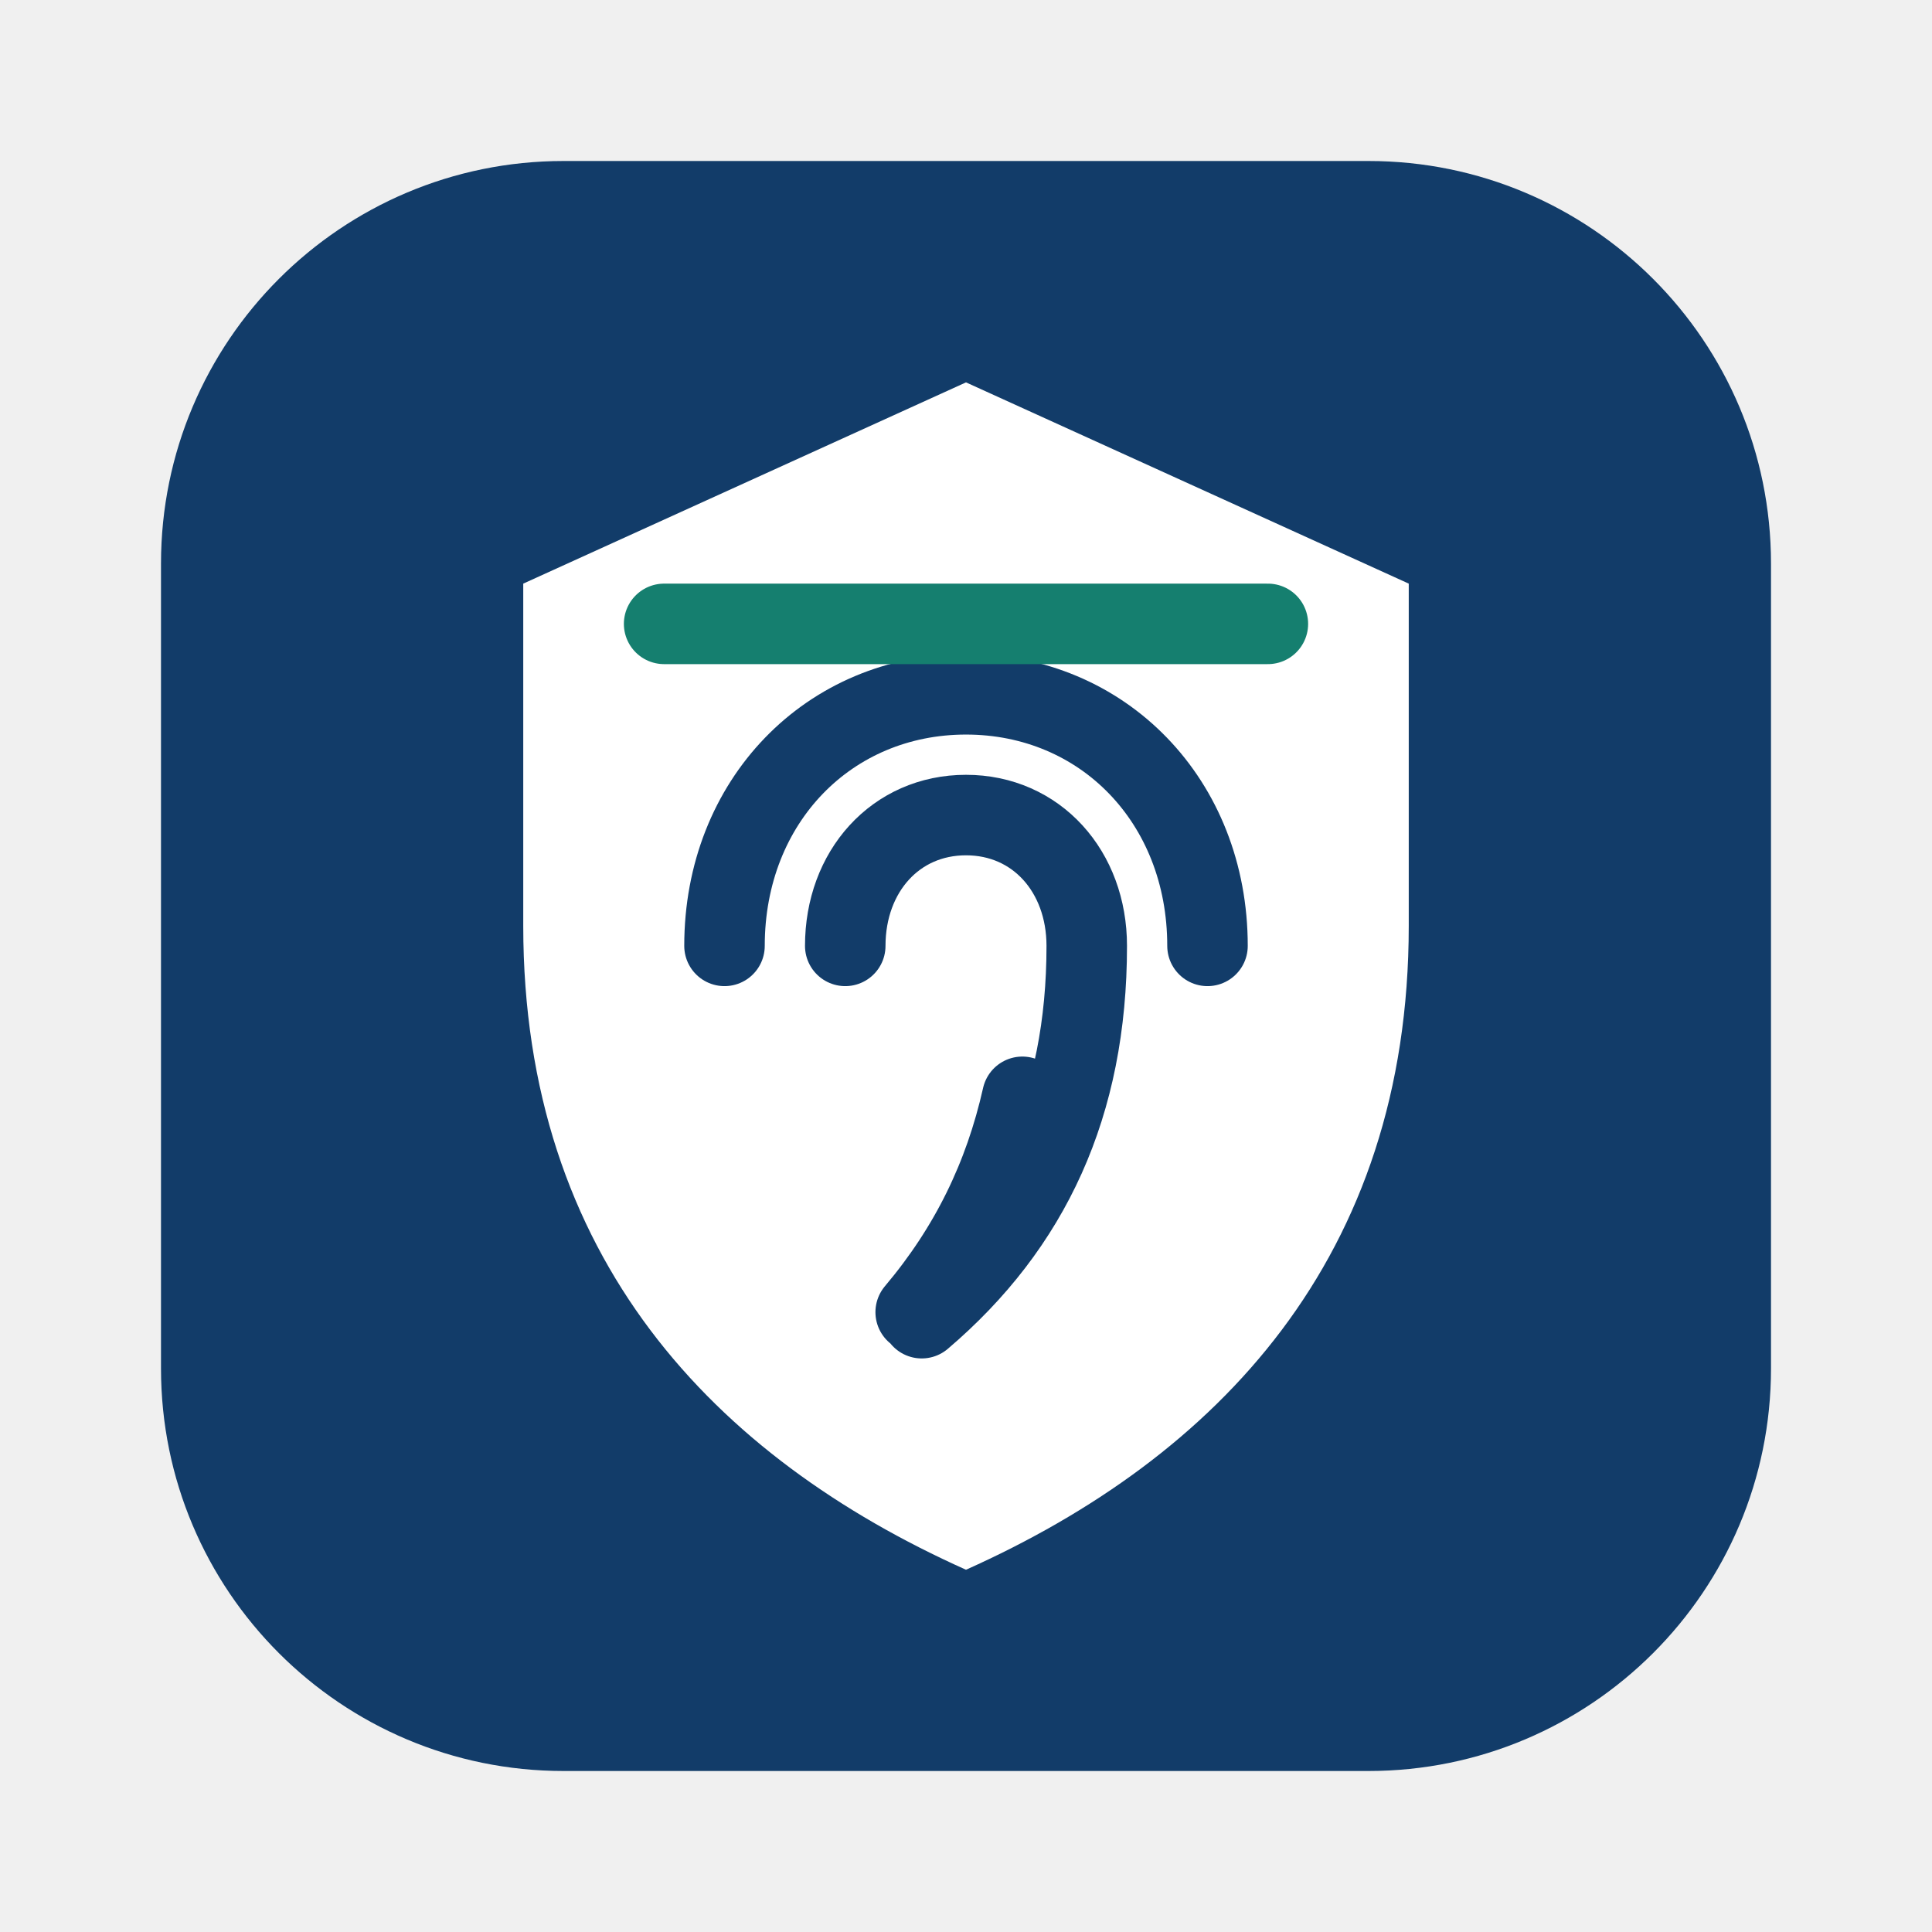
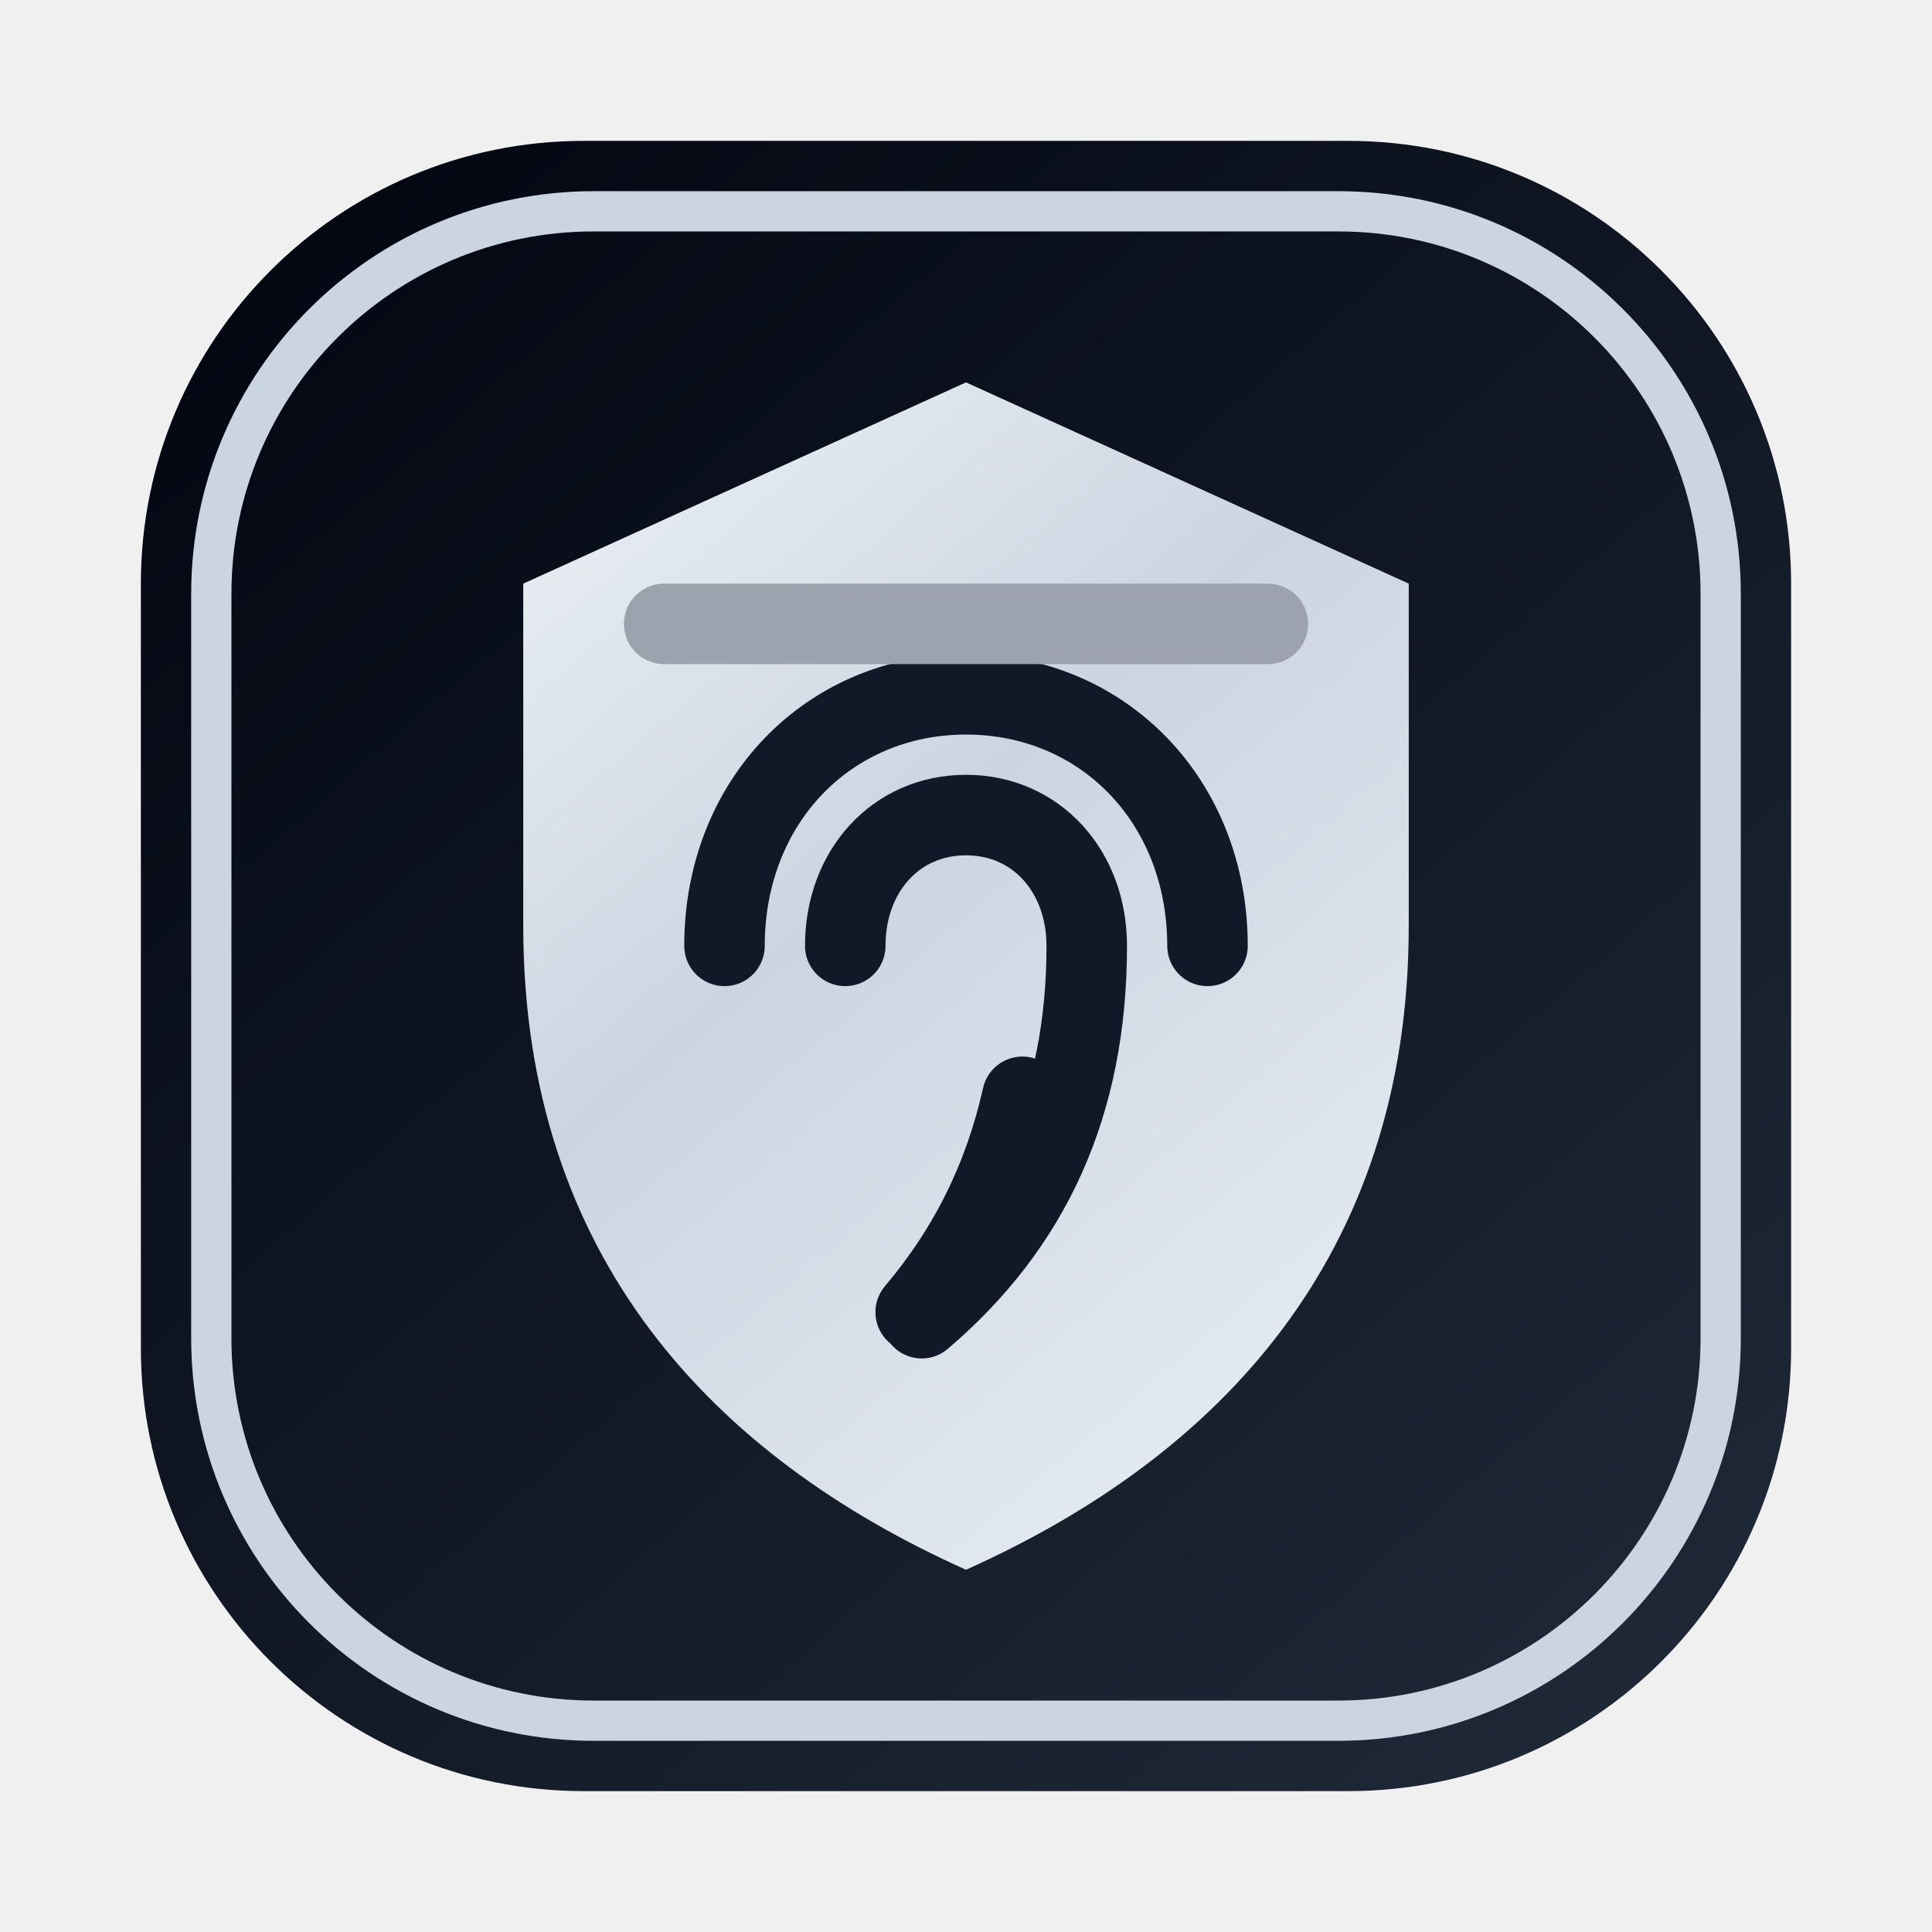
<svg xmlns="http://www.w3.org/2000/svg" viewBox="0 0 96 96">
-   <rect x="8" y="8" width="80" height="80" rx="20" fill="#123c69" />
-   <path d="M48 19 70 29v17c0 16.5-9.5 26.4-22 32-12.5-5.6-22-15.5-22-32V29l22-10Z" fill="#fff" />
-   <path d="M36 47c0-7.2 5.2-12.5 12-12.5S60 39.8 60 47M42 47c0-3.7 2.5-6.5 6-6.5s6 2.8 6 6.5c0 7.9-2.8 13.9-8.2 18.5M50.8 54.5c-.9 4-2.6 7.5-5.3 10.7" fill="none" stroke="#123c69" stroke-width="4" stroke-linecap="round" />
-   <path d="M33 31h30" stroke="#157f6f" stroke-width="4" stroke-linecap="round" />
+   <defs>
+     <linearGradient id="silver" x1="20" x2="78" y1="14" y2="82" gradientUnits="userSpaceOnUse">
+       <stop offset="0" stop-color="#f8fafc" />
+       <stop offset="0.42" stop-color="#cbd5e1" />
+       <stop offset="1" stop-color="#f1f5f9" />
+     </linearGradient>
+     <linearGradient id="ink" x1="14" x2="82" y1="10" y2="88" gradientUnits="userSpaceOnUse">
+       <stop offset="0" stop-color="#030712" />
+       <stop offset="1" stop-color="#1f2937" />
+     </linearGradient>
+   </defs>
+   <rect x="7" y="7" width="82" height="82" rx="22" fill="url(#ink)" />
+   <rect x="10.5" y="10.5" width="75" height="75" rx="19" fill="none" stroke="#cbd5e1" stroke-width="2" />
+   <path d="M48 19 70 29v17c0 16.5-9.5 26.4-22 32-12.5-5.6-22-15.5-22-32V29l22-10Z" fill="url(#silver)" />
+   <path d="M36 47c0-7.2 5.2-12.5 12-12.5S60 39.8 60 47M42 47c0-3.7 2.5-6.5 6-6.5s6 2.8 6 6.5c0 7.9-2.8 13.9-8.2 18.5M50.8 54.5c-.9 4-2.6 7.5-5.3 10.7" fill="none" stroke="#111827" stroke-width="4" stroke-linecap="round" />
+   <path d="M33 31h30" stroke="#9ca3af" stroke-width="4" stroke-linecap="round" />
</svg>
